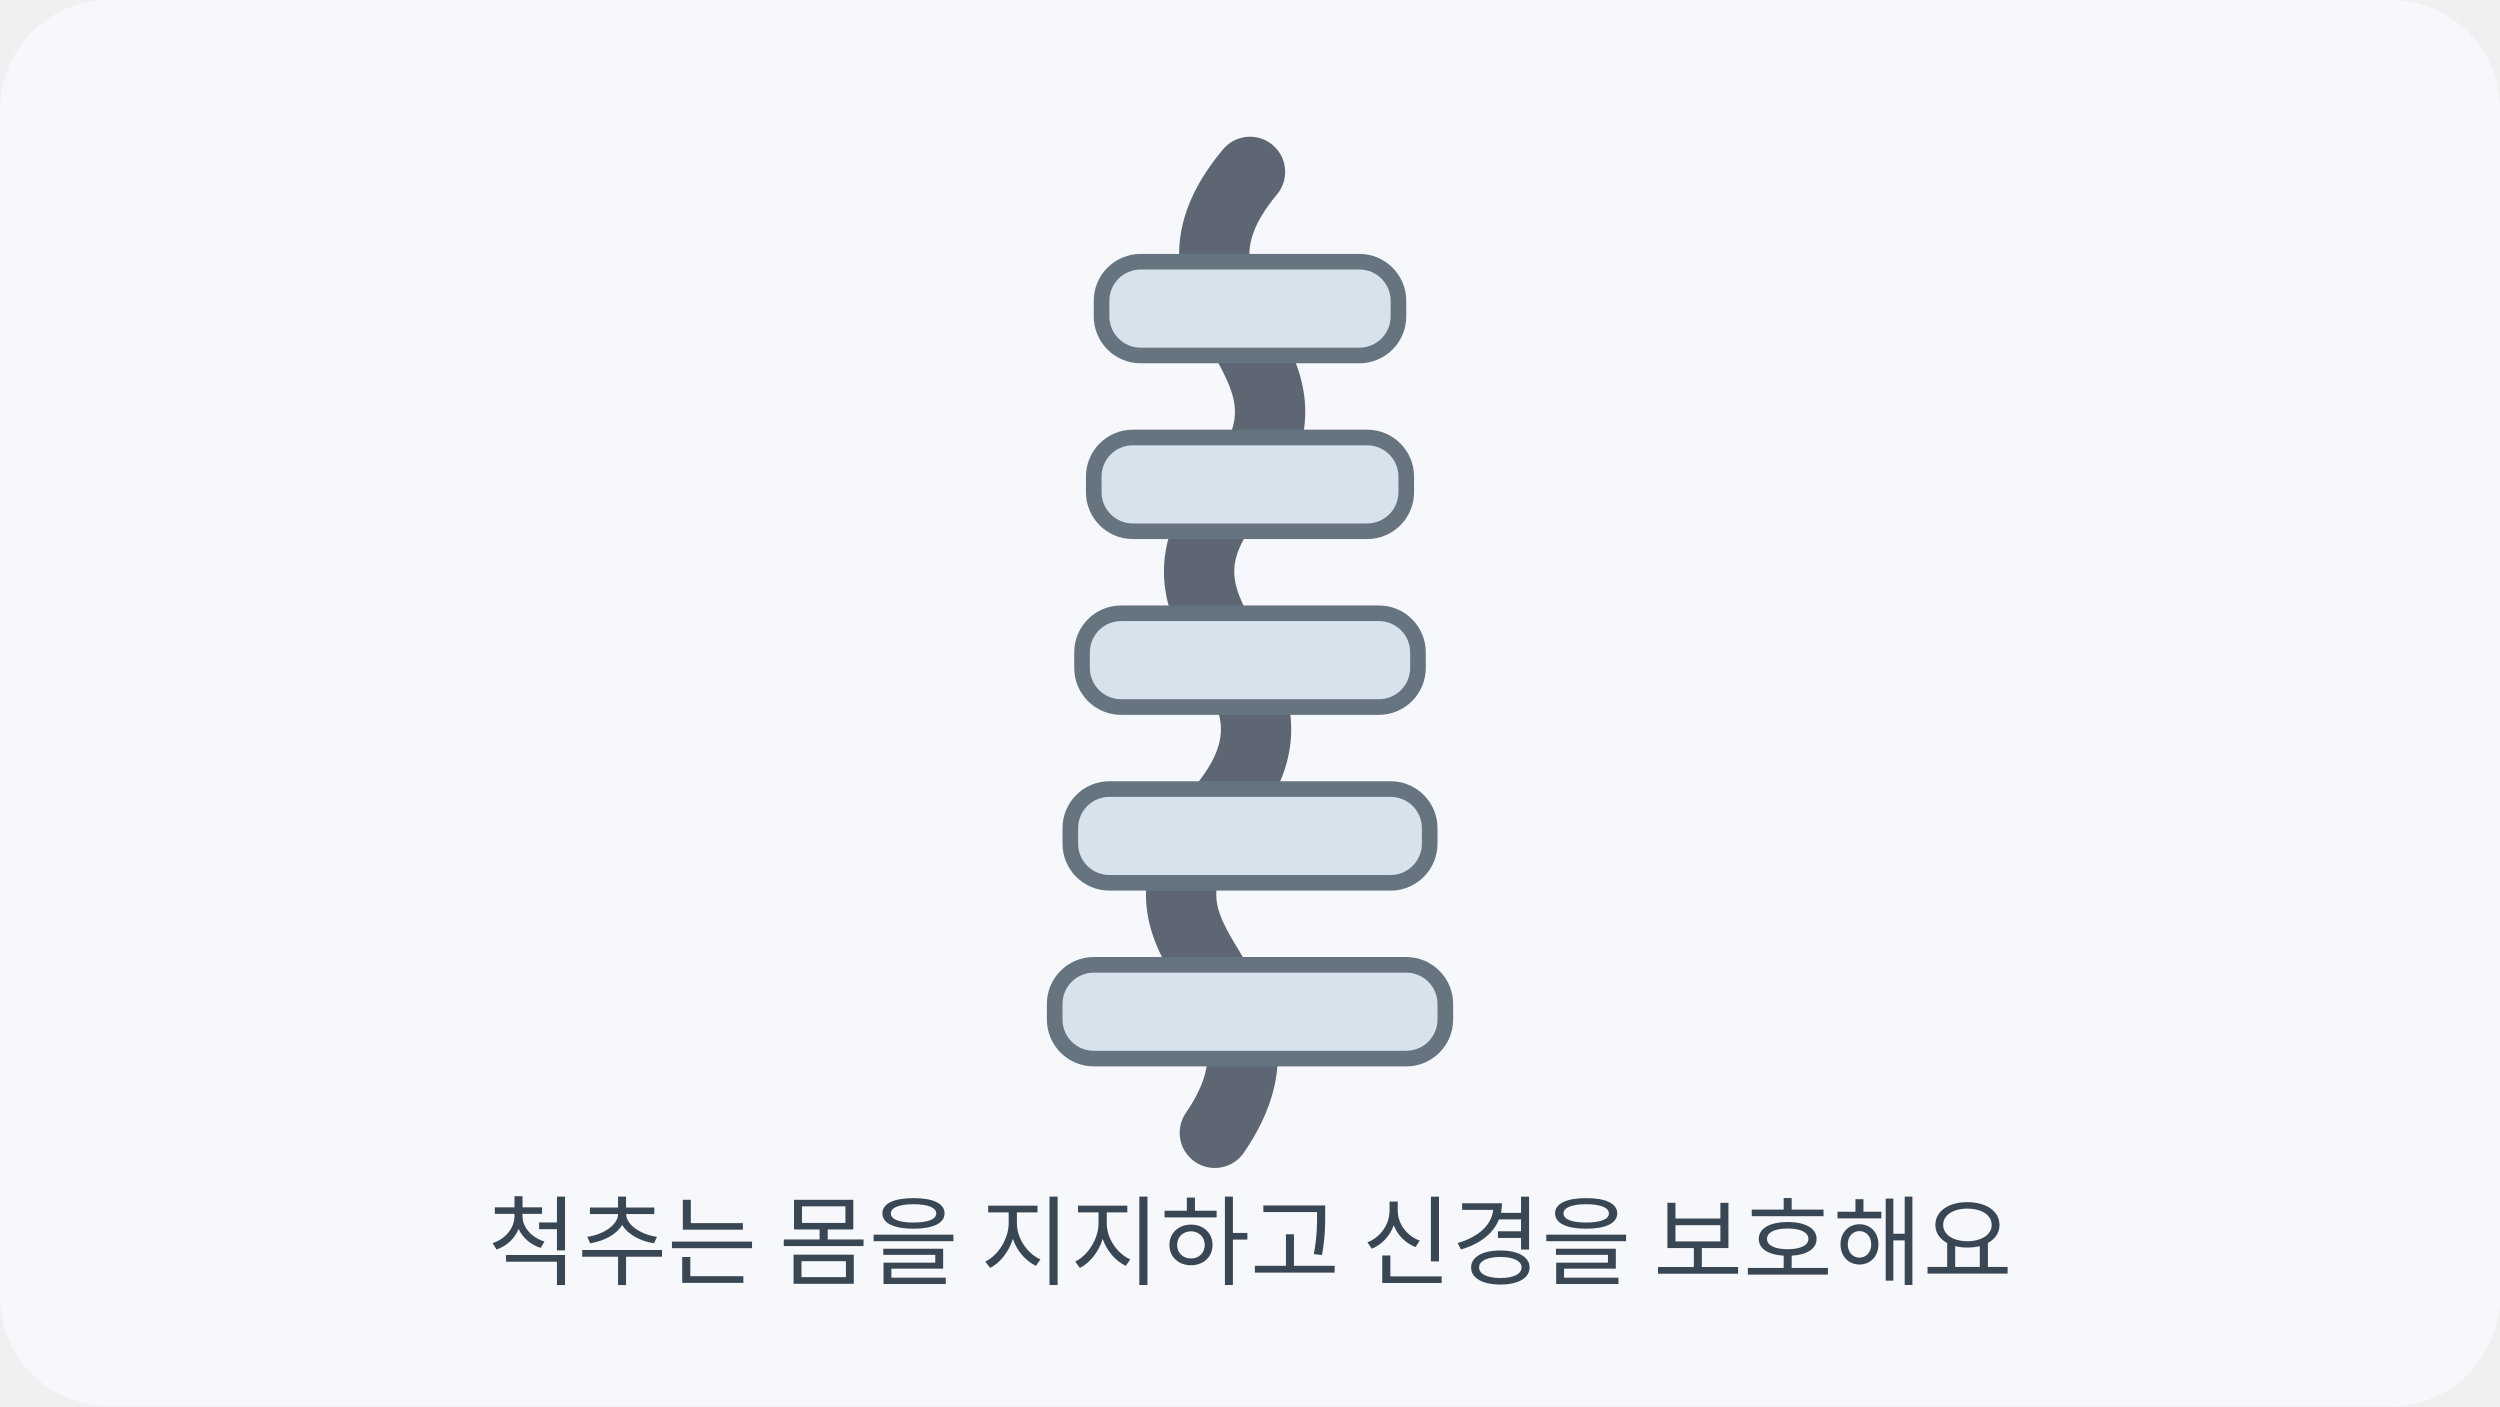
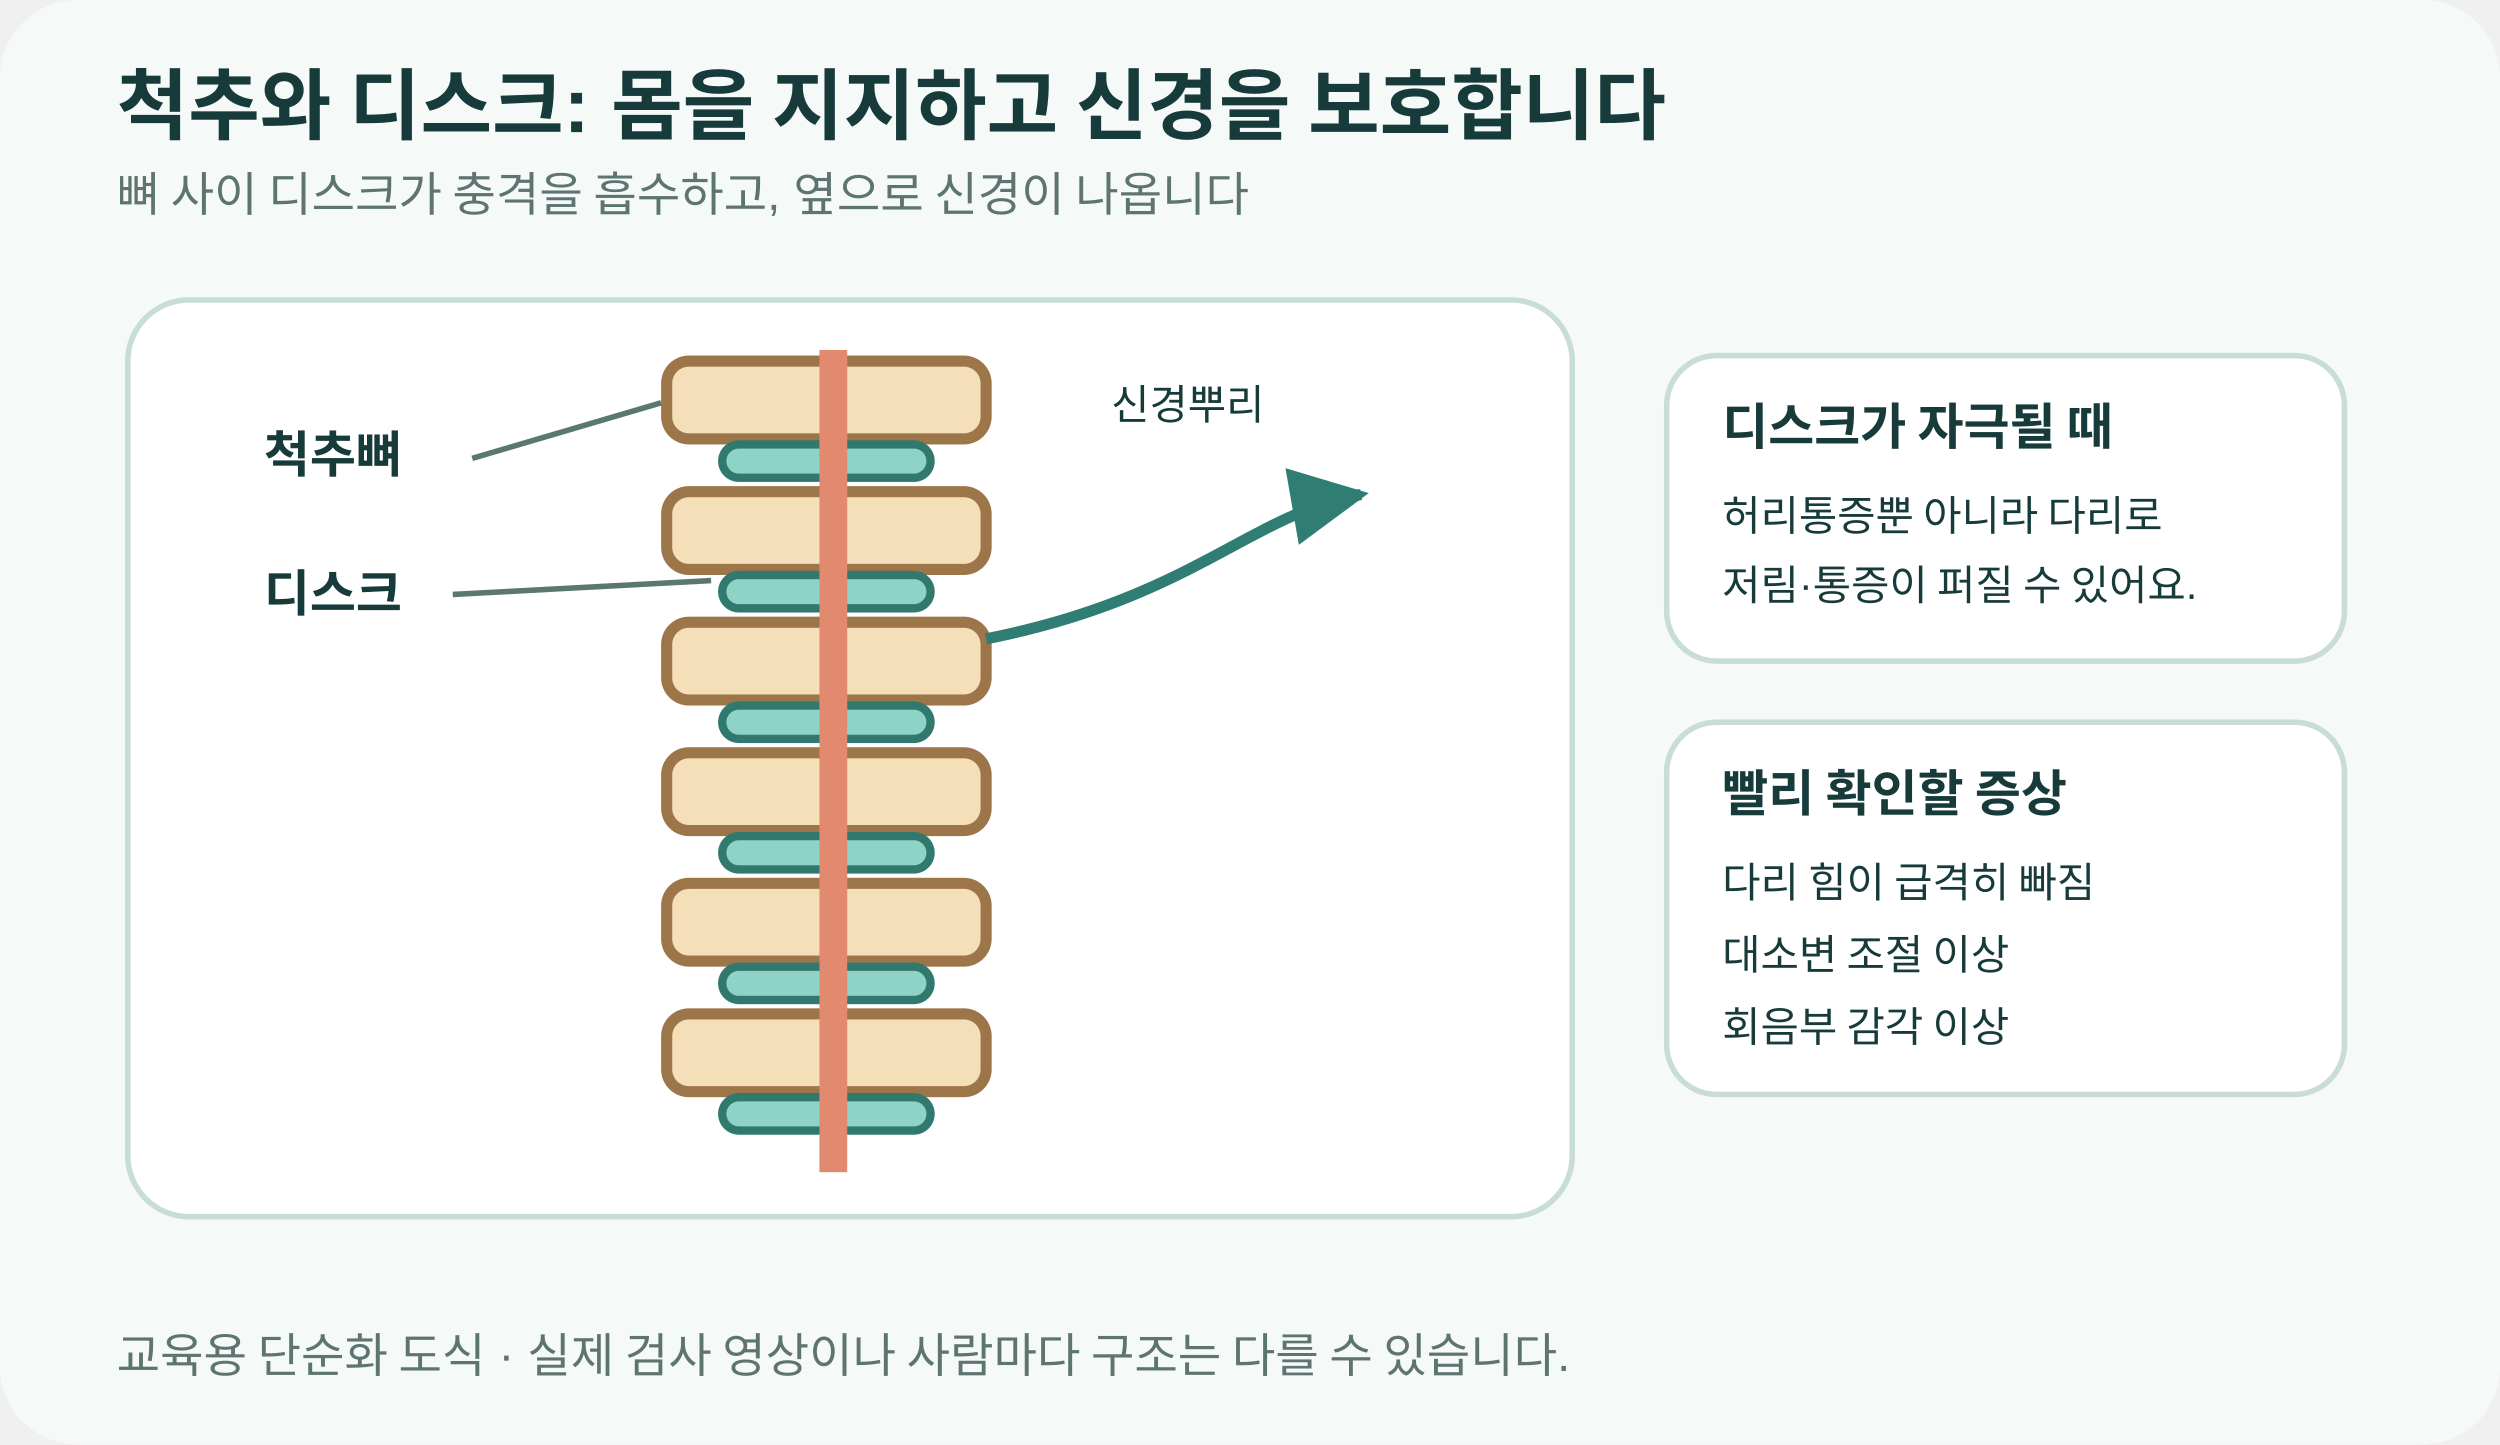
- <svg xmlns="http://www.w3.org/2000/svg" viewBox="0 0 640 360" role="img" aria-labelledby="t d">
-   <rect width="640" height="360" rx="28" fill="#f6f8fb" />
-   <path d="M320 44c-30 36 26 47-4 82s27 46-4 82 25 44-1 82" fill="none" stroke="#5e6673" stroke-width="18" stroke-linecap="round" />
-   <g fill="#d8e2eb" stroke="#667480" stroke-width="4">
-     <rect x="282" y="67" width="76" height="24" rx="10" />
-     <rect x="280" y="112" width="80" height="24" rx="10" />
-     <rect x="277" y="157" width="86" height="24" rx="10" />
-     <rect x="274" y="202" width="92" height="24" rx="10" />
-     <rect x="270" y="247" width="100" height="24" rx="10" />
-   </g>
-   <text x="320" y="327" text-anchor="middle" font-family="sans-serif" font-size="25" fill="#394653">척추는 몸을 지지하고 신경을 보호해요</text>
+ <svg xmlns="http://www.w3.org/2000/svg" viewBox="0 0 900 520" role="img">
+   <rect width="900" height="520" rx="28" fill="#f5faf8" />
+   <style>text{font-family:Arial,"Noto Sans KR",sans-serif;fill:#173b3a}.t{font-size:28px;font-weight:700}.s{font-size:17px;fill:#5e7470}.l{font-size:18px;font-weight:700}.m{font-size:15px}.box{fill:#fff;stroke:#c9ddd8;stroke-width:2}.line{stroke:#5a7772;stroke-width:2;fill:none}.arrow{stroke:#2f7d73;stroke-width:4;fill:none;marker-end:url(#a)}.bone{fill:#f4dfb9;stroke:#9c7649;stroke-width:4}.cart{fill:#8fd3c7;stroke:#31796f;stroke-width:3}.soft{fill:#eaa49b;stroke:#9a5148;stroke-width:3}.organ{fill:#d97774;stroke:#8e4b49;stroke-width:4}.blue{fill:#8fc4df;stroke:#467a96;stroke-width:3}.green{fill:#9bd5c7;stroke:#3c7b70;stroke-width:3}.gold{fill:#f3c876;stroke:#9c7635;stroke-width:3}</style>
+   <defs>
+     <marker id="a" viewBox="0 0 10 10" refX="9" refY="5" markerWidth="7" markerHeight="7" orient="auto-start-reverse">
+       <path d="M0 0L10 5L0 10Z" fill="#2f7d73" />
+     </marker>
+   </defs>
+   <text x="42" y="48" class="t">척추와 디스크: 몸을 지지하고 신경을 보호합니다</text>
+   <text x="42" y="76" class="s">뼈 사이 디스크가 충격을 흡수하고, 옆으로 신경이 나옵니다</text>
+   <rect x="46" y="108" width="520" height="330" rx="22" class="box" />
+   <rect x="240" y="130" width="115" height="28" rx="8" class="bone" />
+   <rect x="260" y="160" width="75" height="12" rx="6" class="cart" />
+   <rect x="240" y="177" width="115" height="28" rx="8" class="bone" />
+   <rect x="260" y="207" width="75" height="12" rx="6" class="cart" />
+   <rect x="240" y="224" width="115" height="28" rx="8" class="bone" />
+   <rect x="260" y="254" width="75" height="12" rx="6" class="cart" />
+   <rect x="240" y="271" width="115" height="28" rx="8" class="bone" />
+   <rect x="260" y="301" width="75" height="12" rx="6" class="cart" />
+   <rect x="240" y="318" width="115" height="28" rx="8" class="bone" />
+   <rect x="260" y="348" width="75" height="12" rx="6" class="cart" />
+   <rect x="240" y="365" width="115" height="28" rx="8" class="bone" />
+   <rect x="260" y="395" width="75" height="12" rx="6" class="cart" />
+   <path d="M300 126 L300 422" stroke="#e18a70" stroke-width="10" fill="none" />
+   <path d="M355 230 C430 215 450 185 490 178" class="arrow" />
+   <text x="400" y="151" class="m">신경뿌리</text>
+   <text x="95" y="170" class="l">척추뼈</text>
+   <line x1="170" y1="165" x2="238" y2="145" class="line" />
+   <text x="95" y="220" class="l">디스크</text>
+   <line x1="163" y1="214" x2="256" y2="209" class="line" />
+   <rect x="600" y="128" width="244" height="110" rx="18" class="box" />
+   <text x="620" y="160" class="l">디스크가 자극될 때</text>
+   <text x="620" y="191" class="m">허리통증뿐 아니라 다리로</text>
+   <text x="620" y="216" class="m">저림·통증이 퍼질 수 있어요.</text>
+   <rect x="600" y="260" width="244" height="134" rx="18" class="box" />
+   <text x="620" y="292" class="l">빨리 확인할 증상</text>
+   <text x="620" y="323" class="m">다리 힘이 급격히 빠짐</text>
+   <text x="620" y="349" class="m">대소변 조절 이상</text>
+   <text x="620" y="375" class="m">회음부 감각 이상</text>
+   <text x="42" y="494" class="s">교육용 단순화 도식 · 실제 검사 영상이나 사람마다 구조는 다를 수 있습니다.</text>
</svg>
